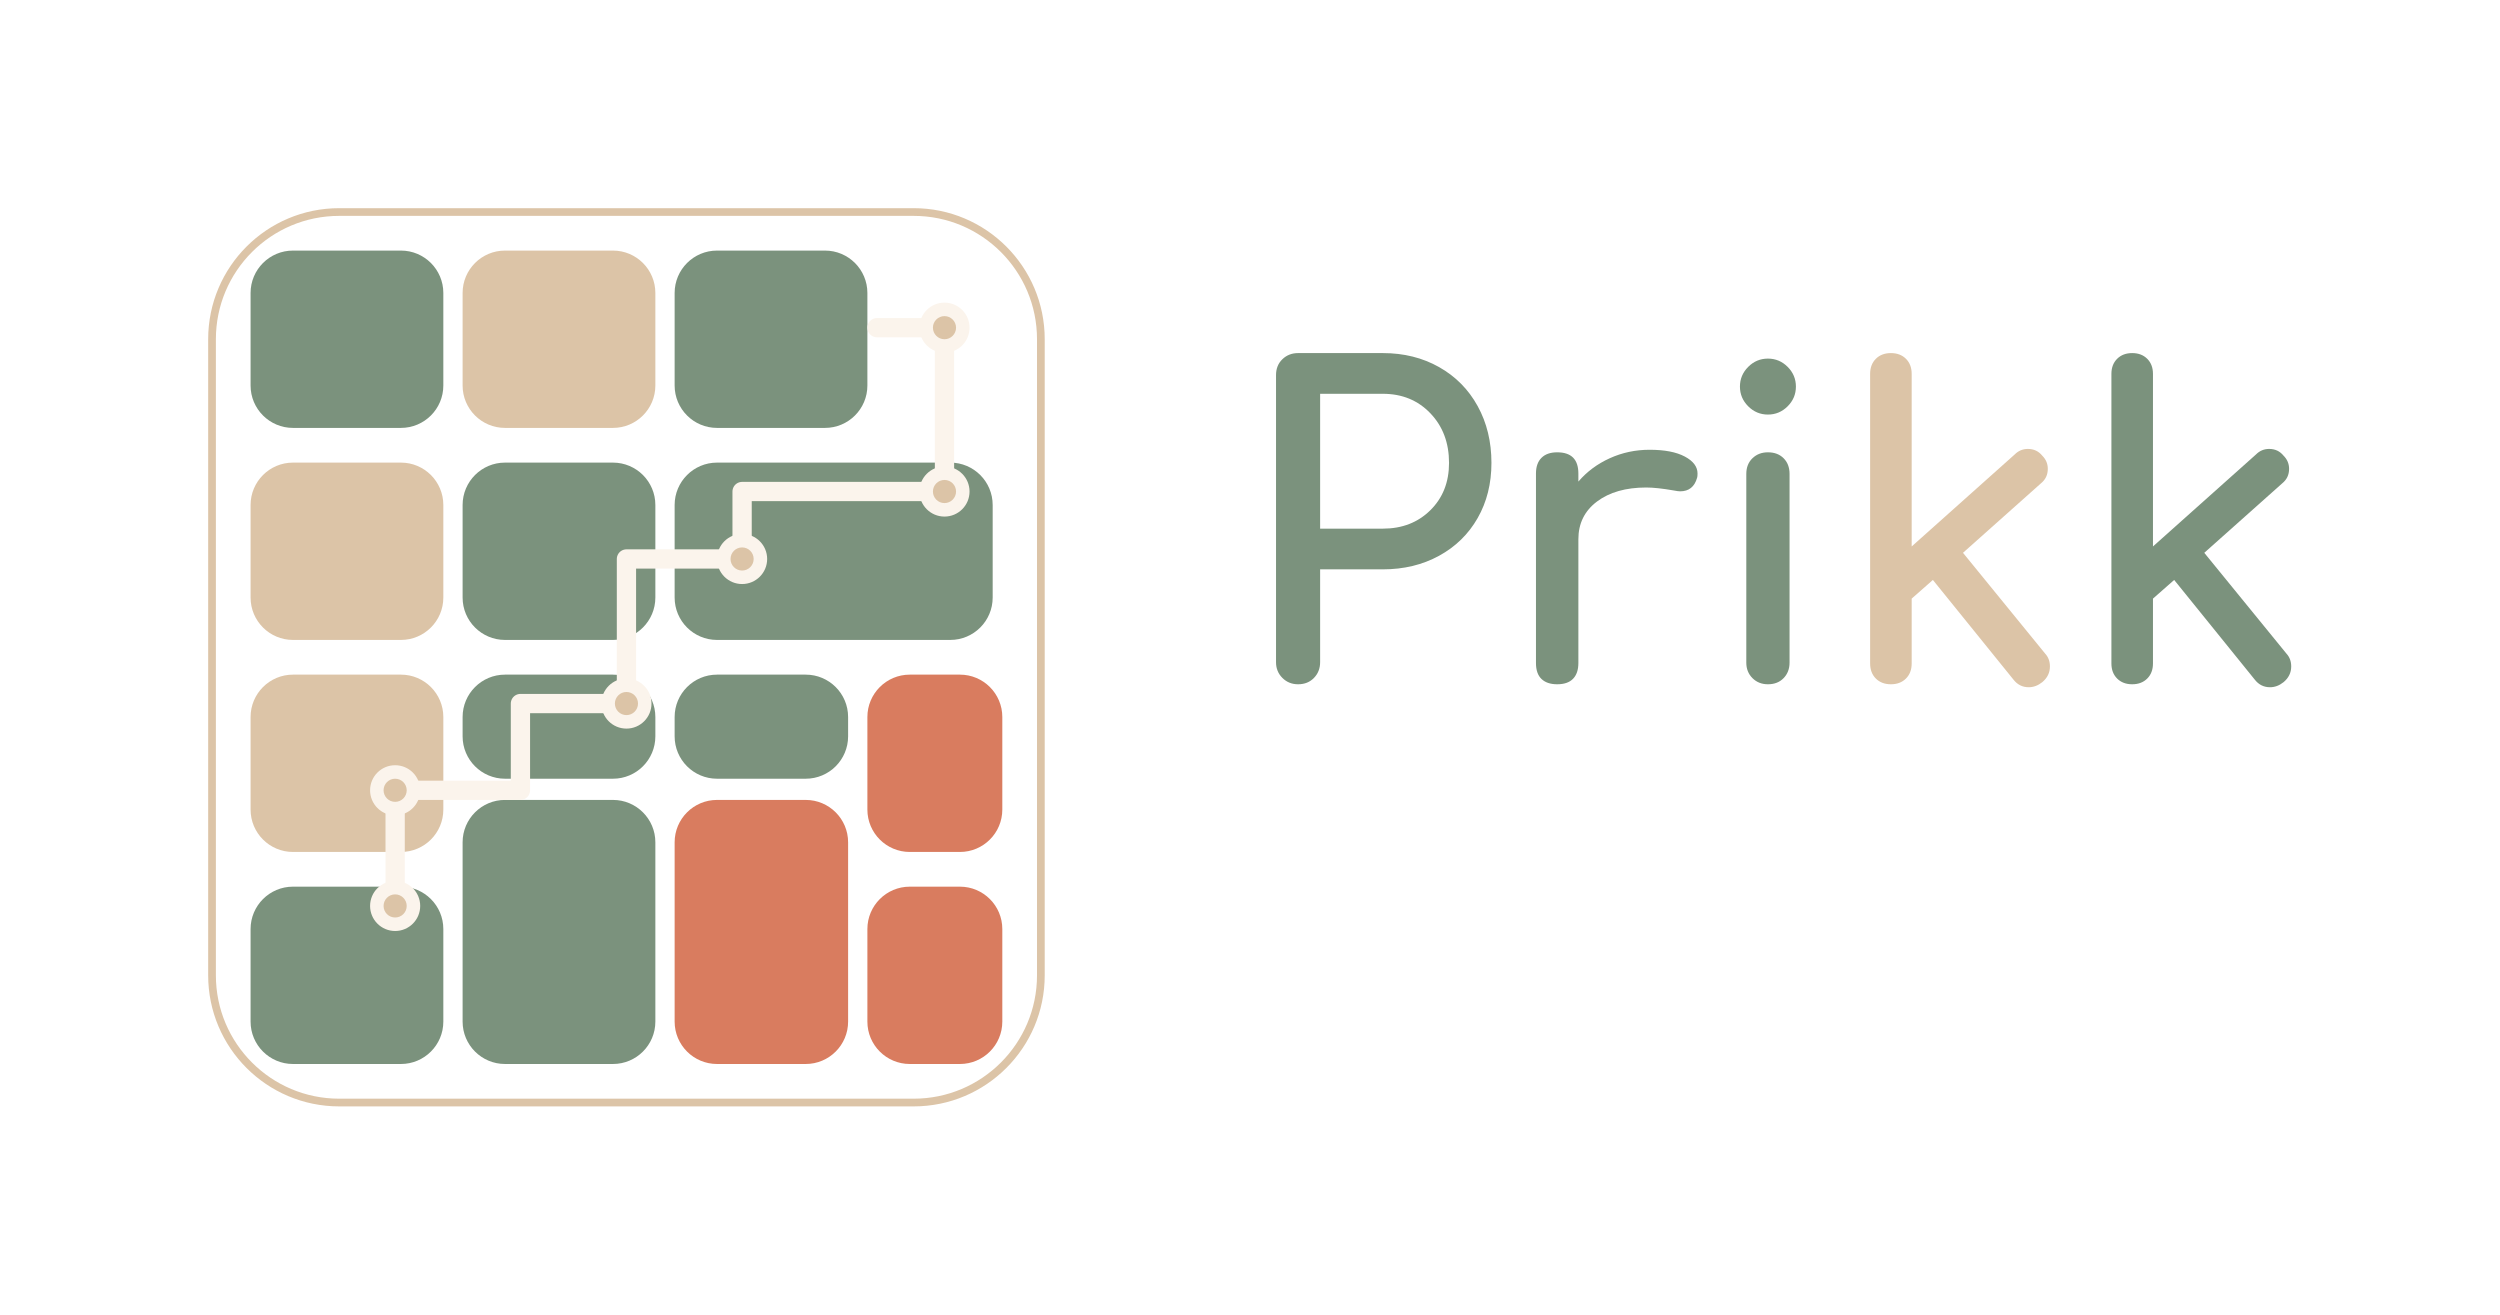
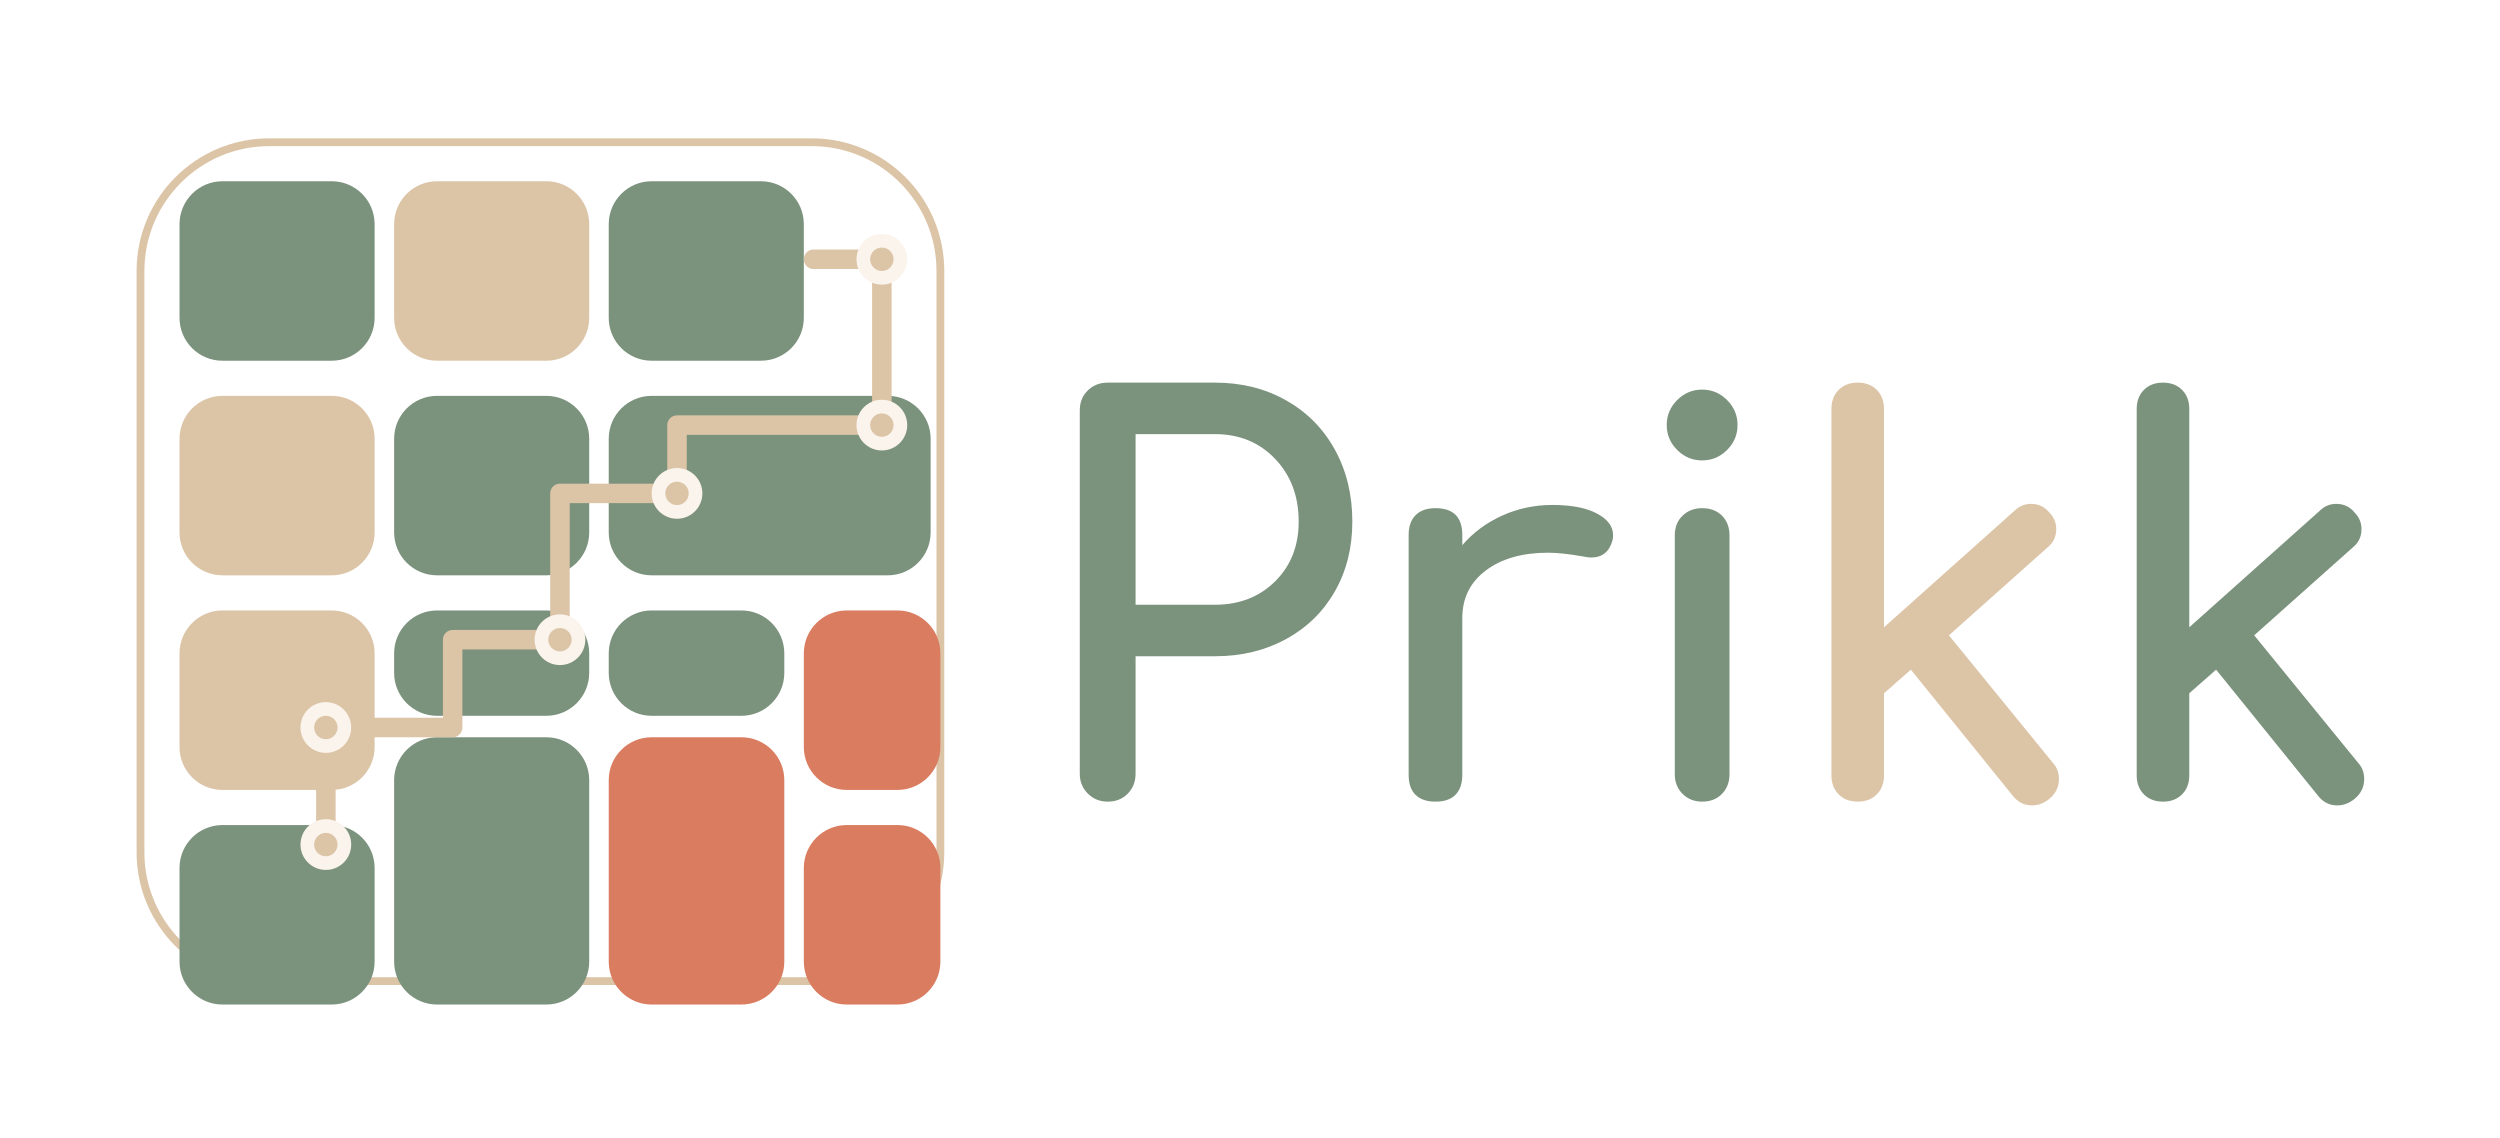
- <svg xmlns="http://www.w3.org/2000/svg" width="1297" height="682" viewBox="0 0 1297 682">
+ <svg xmlns="http://www.w3.org/2000/svg" width="1281" height="583" viewBox="38.3 37.1 1280.8 583.2">
  <g transform="translate(55,65)">
-     <rect x="55" y="45" width="430" height="462" rx="66" fill="none" stroke="#DCC4A7" stroke-width="4" />
+     <rect x="55" y="45" width="410" height="430" rx="66" fill="none" stroke="#DCC4A7" stroke-width="4" />
    <rect x="75" y="65" width="100" height="92" rx="22" fill="#7B927D" />
    <rect x="185" y="65" width="100" height="92" rx="22" fill="#DCC4A7" />
    <rect x="295" y="65" width="100" height="92" rx="22" fill="#7B927D" />
    <rect x="75" y="175" width="100" height="92" rx="22" fill="#DCC4A7" />
    <rect x="185" y="175" width="100" height="92" rx="22" fill="#7B927D" />
    <rect x="295" y="175" width="165" height="92" rx="22" fill="#7B927D" />
    <rect x="75" y="285" width="100" height="92" rx="22" fill="#DCC4A7" />
    <rect x="185" y="285" width="100" height="54" rx="22" fill="#7B927D" />
    <rect x="295" y="285" width="90" height="54" rx="22" fill="#7B927D" />
    <rect x="395" y="285" width="70" height="92" rx="22" fill="#D97C5F" />
    <rect x="75" y="395" width="100" height="92" rx="22" fill="#7B927D" />
    <rect x="185" y="350" width="100" height="137" rx="22" fill="#7B927D" />
    <rect x="295" y="350" width="90" height="137" rx="22" fill="#D97C5F" />
    <rect x="395" y="395" width="70" height="92" rx="22" fill="#D97C5F" />
-     <path d="M 400,105 L 435,105 L 435,135 L 435,190 L 330,190 L 330,225 L 270,225 L 270,300 L 215,300 L 215,345 L 150,345 L 150,405" fill="none" stroke="#FBF4EC" stroke-width="10" stroke-linecap="round" stroke-linejoin="round" />
+     <path d="M 400,105 L 435,105 L 435,135 L 435,190 L 330,190 L 330,225 L 270,225 L 270,300 L 215,300 L 215,345 L 150,345 L 150,405" fill="none" stroke="#DCC4A7" stroke-width="10" stroke-linecap="round" stroke-linejoin="round" />
    <circle cx="435" cy="105" r="13" fill="#FBF4EC" />
    <circle cx="435" cy="105" r="6" fill="#DCC4A7" />
    <circle cx="435" cy="190" r="13" fill="#FBF4EC" />
    <circle cx="435" cy="190" r="6" fill="#DCC4A7" />
    <circle cx="330" cy="225" r="13" fill="#FBF4EC" />
    <circle cx="330" cy="225" r="6" fill="#DCC4A7" />
    <circle cx="270" cy="300" r="13" fill="#FBF4EC" />
    <circle cx="270" cy="300" r="6" fill="#DCC4A7" />
    <circle cx="150" cy="345" r="13" fill="#FBF4EC" />
    <circle cx="150" cy="345" r="6" fill="#DCC4A7" />
    <circle cx="150" cy="405" r="13" fill="#FBF4EC" />
    <circle cx="150" cy="405" r="6" fill="#DCC4A7" />
  </g>
-   <path d="M100 52V729Q100 752 115.0 766.5Q130 781 152 781H352Q426 781 484.5 748.0Q543 715 575.5 656.0Q608 597 608 522Q608 449 575.5 392.0Q543 335 484.5 303.0Q426 271 352 271H204V52Q204 30 189.5 15.0Q175 0 152 0Q130 0 115.0 15.0Q100 30 100 52ZM352 367Q420 367 464.0 410.5Q508 454 508 522Q508 593 464.0 639.0Q420 685 352 685H204V367Z" transform="translate(640.00,355.00) scale(0.22,-0.22)" fill="#7B927D" />
-   <path d="M471 497Q471 490 470 487Q461 455 430 455Q425 455 415 457Q375 464 350 464Q278 464 234.0 431.0Q190 398 190 342V50Q190 26 177.5 13.0Q165 0 140 0Q116 0 103.0 12.5Q90 25 90 50V497Q90 521 103.0 534.0Q116 547 140 547Q190 547 190 497V478Q220 513 264.0 533.0Q308 553 358 553Q411 553 441.0 537.0Q471 521 471 497Z" transform="translate(777.06,355.00) scale(0.22,-0.22)" fill="#7B927D" />
-   <path d="M100 51V496Q100 519 114.5 533.0Q129 547 151 547Q174 547 188.0 533.0Q202 519 202 496V51Q202 29 188.0 14.5Q174 0 151 0Q129 0 114.5 14.5Q100 29 100 51ZM85 702Q85 729 104.5 748.5Q124 768 151 768Q178 768 197.5 748.5Q217 729 217 702Q217 675 197.5 655.5Q178 636 151 636Q124 636 104.5 655.5Q85 675 85 702Z" transform="translate(883.98,355.00) scale(0.22,-0.22)" fill="#7B927D" />
-   <path d="M514 42Q514 20 496 5Q481 -7 464 -7Q442 -7 428 11L238 246L188 202V49Q188 27 174.5 13.5Q161 0 139 0Q117 0 103.5 13.5Q90 27 90 49V732Q90 754 103.5 767.5Q117 781 139 781Q161 781 174.5 767.5Q188 754 188 732V325L431 542Q444 555 462 555Q483 555 496 539Q509 526 509 508Q509 487 493 474L309 310L503 72Q514 60 514 42Z" transform="translate(950.42,355.00) scale(0.22,-0.22)" fill="#DCC4A7" />
-   <path d="M514 42Q514 20 496 5Q481 -7 464 -7Q442 -7 428 11L238 246L188 202V49Q188 27 174.5 13.5Q161 0 139 0Q117 0 103.5 13.5Q90 27 90 49V732Q90 754 103.5 767.5Q117 781 139 781Q161 781 174.5 767.5Q188 754 188 732V325L431 542Q444 555 462 555Q483 555 496 539Q509 526 509 508Q509 487 493 474L309 310L503 72Q514 60 514 42Z" transform="translate(1075.60,355.00) scale(0.22,-0.22)" fill="#7B927D" />
+   <path d="M100 52V729Q100 752 115.0 766.5Q130 781 152 781H352Q426 781 484.5 748.0Q543 715 575.5 656.0Q608 597 608 522Q608 449 575.5 392.0Q543 335 484.5 303.0Q426 271 352 271H204V52Q204 30 189.5 15.0Q175 0 152 0Q130 0 115.0 15.0Q100 30 100 52ZM352 367Q420 367 464.0 410.5Q508 454 508 522Q508 593 464.0 639.0Q420 685 352 685H204V367Z" transform="translate(563.95,448.00) scale(0.275,-0.275)" fill="#7B927D" />
+   <path d="M471 497Q471 490 470 487Q461 455 430 455Q425 455 415 457Q375 464 350 464Q278 464 234.0 431.0Q190 398 190 342V50Q190 26 177.5 13.0Q165 0 140 0Q116 0 103.0 12.5Q90 25 90 50V497Q90 521 103.0 534.0Q116 547 140 547Q190 547 190 497V478Q220 513 264.0 533.0Q308 553 358 553Q411 553 441.0 537.0Q471 521 471 497Z" transform="translate(735.27,448.00) scale(0.275,-0.275)" fill="#7B927D" />
+   <path d="M100 51V496Q100 519 114.5 533.0Q129 547 151 547Q174 547 188.0 533.0Q202 519 202 496V51Q202 29 188.0 14.5Q174 0 151 0Q129 0 114.5 14.5Q100 29 100 51ZM85 702Q85 729 104.5 748.5Q124 768 151 768Q178 768 197.5 748.5Q217 729 217 702Q217 675 197.5 655.5Q178 636 151 636Q124 636 104.5 655.5Q85 675 85 702Z" transform="translate(868.93,448.00) scale(0.275,-0.275)" fill="#7B927D" />
+   <path d="M514 42Q514 20 496 5Q481 -7 464 -7Q442 -7 428 11L238 246L188 202V49Q188 27 174.5 13.5Q161 0 139 0Q117 0 103.5 13.5Q90 27 90 49V732Q90 754 103.5 767.5Q117 781 139 781Q161 781 174.5 767.5Q188 754 188 732V325L431 542Q444 555 462 555Q483 555 496 539Q509 526 509 508Q509 487 493 474L309 310L503 72Q514 60 514 42Z" transform="translate(951.98,448.00) scale(0.275,-0.275)" fill="#DCC4A7" />
+   <path d="M514 42Q514 20 496 5Q481 -7 464 -7Q442 -7 428 11L238 246L188 202V49Q188 27 174.5 13.5Q161 0 139 0Q117 0 103.5 13.5Q90 27 90 49V732Q90 754 103.5 767.5Q117 781 139 781Q161 781 174.5 767.5Q188 754 188 732V325L431 542Q444 555 462 555Q483 555 496 539Q509 526 509 508Q509 487 493 474L309 310L503 72Q514 60 514 42Z" transform="translate(1108.45,448.00) scale(0.275,-0.275)" fill="#7B927D" />
</svg>
